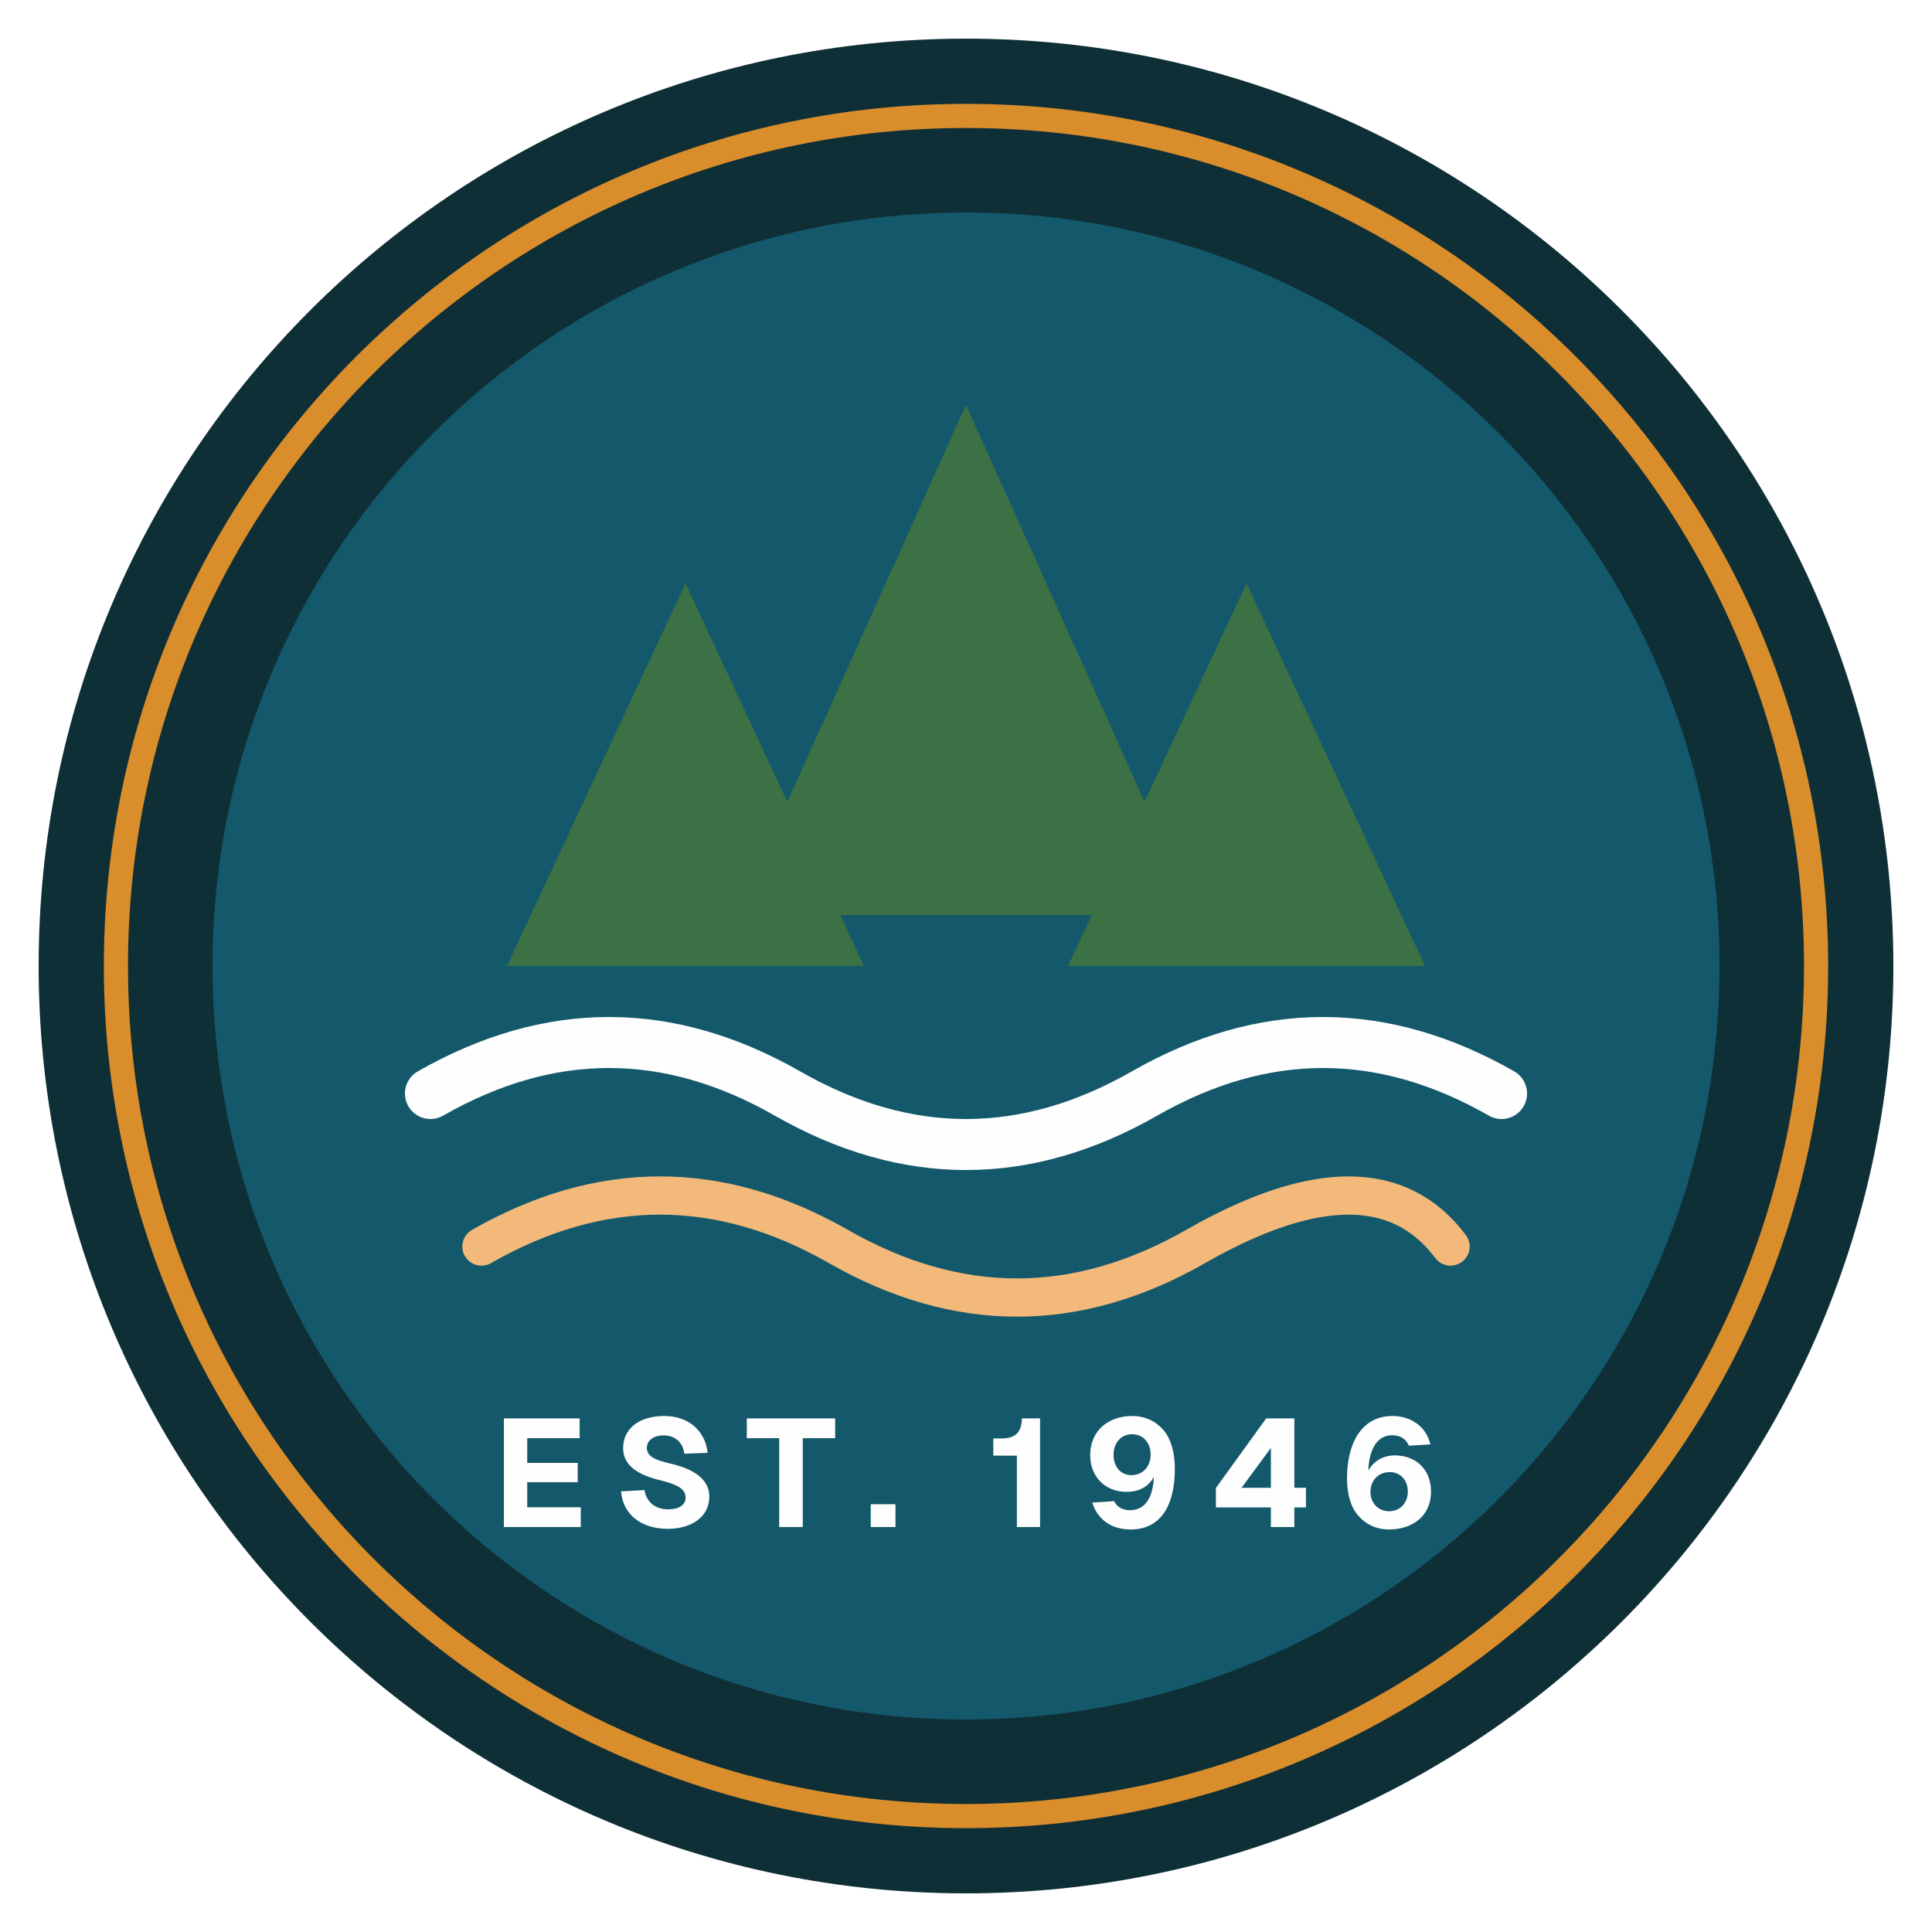
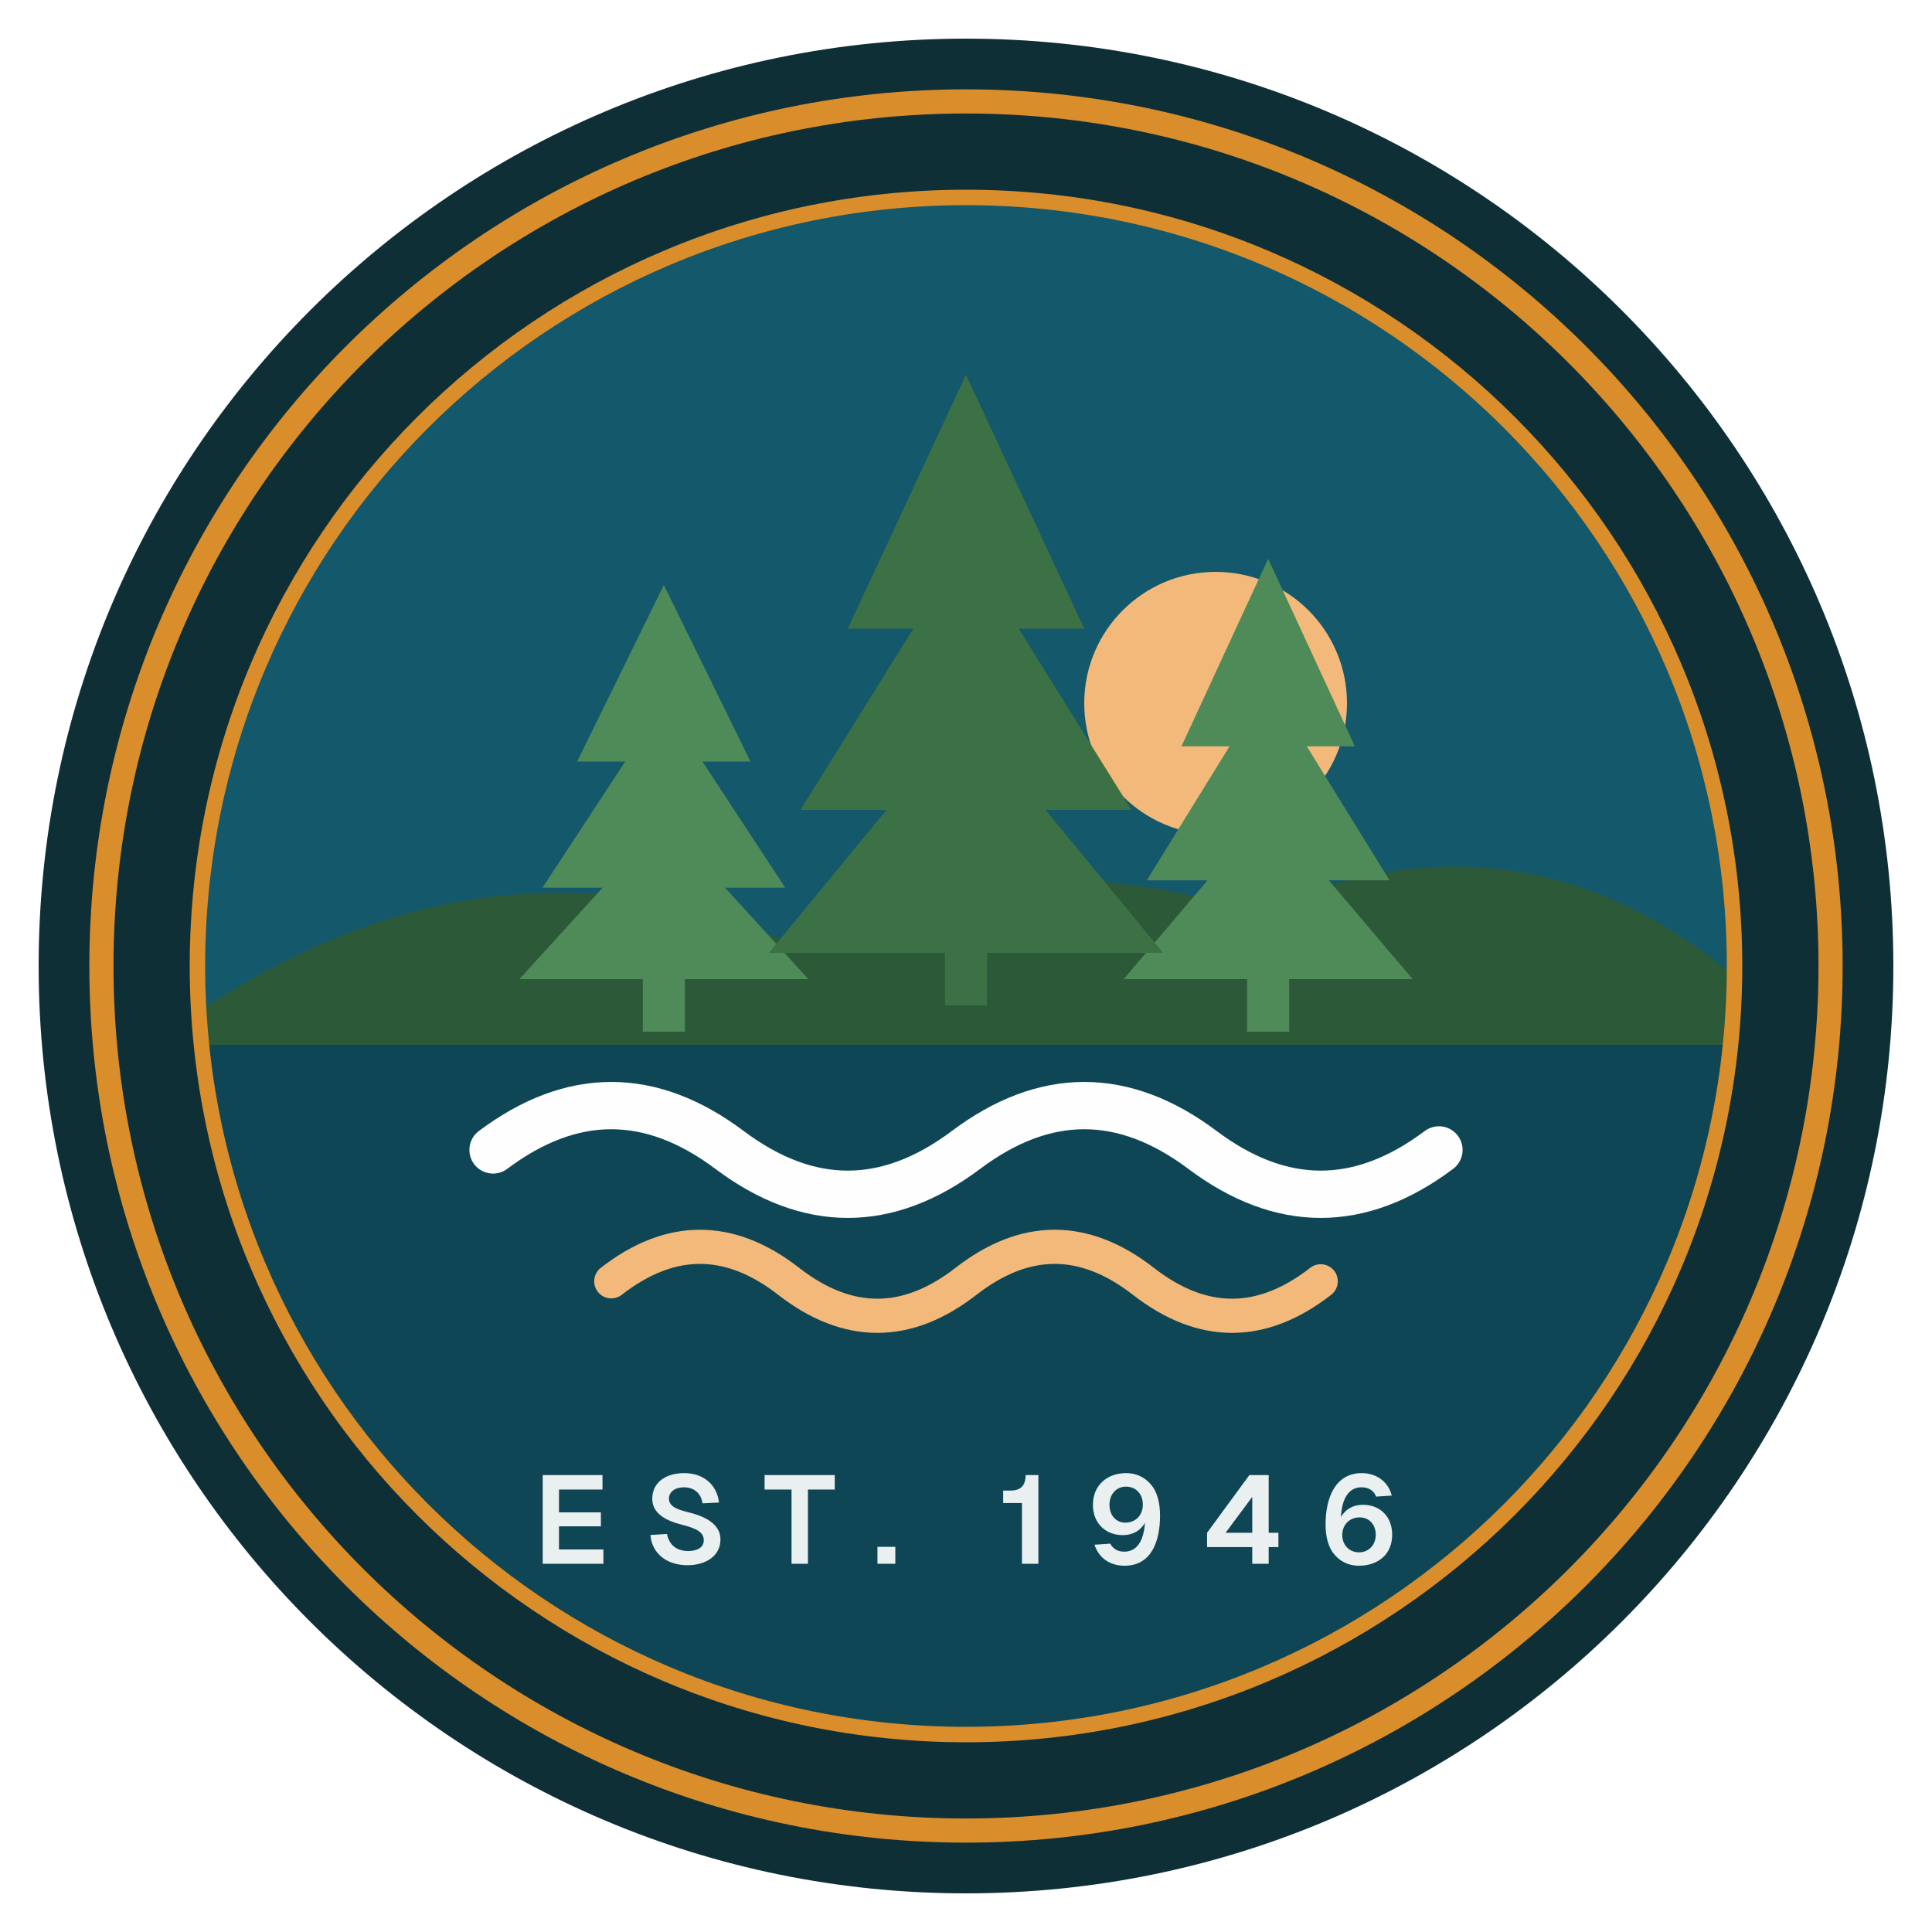
<svg xmlns="http://www.w3.org/2000/svg" viewBox="0 0 200 200" width="2000" height="2000">
  <circle cx="100" cy="100" r="96" fill="#0f2f37" />
-   <circle cx="100" cy="100" r="88" fill="none" stroke="#d98d2b" stroke-width="2.5" />
-   <circle cx="100" cy="100" r="78" fill="#14586b" />
-   <g transform="translate(100 100) scale(1.32) translate(-100 -102)">
-     <g fill="#3c7146">
-       <path d="M100 58 L 82 98 H 118Z" />
-       <path d="M78 72 L 64 102 H 92Z" />
-       <path d="M122 72 L 108 102 H 136Z" />
+   <circle cx="100" cy="100" r="89.5" fill="none" stroke="#d98d2b" stroke-width="2.5" />
+   <g transform="translate(100 100) scale(1.36) translate(-100 -100)">
+     <clipPath id="scene2">
+       <circle cx="100" cy="100" r="58.5" />
+     </clipPath>
+     <g clip-path="url(#scene2)">
+       <circle cx="100" cy="100" r="58.5" fill="#14586b" />
+       <circle cx="119" cy="80" r="10" fill="#f3b97a" />
+       <path d="M38 106 Q62 88 86 98 Q104 90 122 96 Q144 86 162 104 L162 130 L38 130Z" fill="#2c5a38" />
+       <rect x="30" y="106" width="140" height="70" fill="#0f4655" />
    </g>
-     <path d="M58 112 Q 72 104 86 112 T 114 112 T 142 112" stroke="#fdfefd" stroke-width="4" fill="none" stroke-linecap="round" />
-     <path d="M62 124 Q 76 116 90 124 T 118 124 T 138 124" stroke="#f3b97a" stroke-width="3" fill="none" stroke-linecap="round" />
-     <path fill="#fdfefd" d="M63.76 137.48L63.76 146L69.79 146L69.79 144.45L65.59 144.45L65.59 142.48L69.55 142.48L69.55 140.97L65.59 140.97L65.59 139.03L69.70 139.03L69.70 137.48ZM74.78 143.10L72.95 143.20C73.08 145.00 74.52 146.14 76.61 146.14C78.44 146.14 79.87 145.23 79.87 143.61C79.87 142.26 78.66 141.43 76.76 141.01C75.87 140.79 75.01 140.56 74.97 139.83C74.95 139.22 75.50 138.81 76.29 138.81C77.19 138.81 77.81 139.38 77.91 140.25L79.74 140.18C79.55 138.45 78.25 137.29 76.33 137.29C74.40 137.29 73.11 138.26 73.11 139.81C73.11 141.19 74.29 141.93 76.14 142.36C77.46 142.70 78.00 143.05 78.01 143.67C78.02 144.28 77.47 144.61 76.65 144.61C75.59 144.61 74.95 144.02 74.78 143.10ZM89.74 137.48L82.81 137.48L82.81 139.03L85.35 139.03L85.35 146L87.20 146L87.20 139.03L89.74 139.03ZM92.53 144.21L92.53 146L94.47 146L94.47 144.21ZM102.80 139.05L102.14 139.05L102.14 140.40L103.99 140.40L103.99 146L105.81 146L105.81 137.48L104.38 137.48C104.37 138.56 103.87 139.05 102.80 139.05ZM109.74 140.36C109.74 142.09 110.95 143.24 112.59 143.24C113.69 143.24 114.35 142.74 114.73 142.09C114.66 143.68 114.06 144.68 112.85 144.68C112.30 144.68 111.85 144.43 111.61 143.97L109.90 144.08C110.32 145.42 111.41 146.19 112.91 146.19C115.45 146.19 116.38 144.04 116.38 141.44C116.38 140.16 116.08 139.12 115.53 138.45C114.88 137.66 113.99 137.29 113.04 137.29C111.17 137.29 109.74 138.43 109.74 140.36ZM111.57 140.34C111.57 139.42 112.14 138.72 113.02 138.72C113.92 138.72 114.49 139.42 114.48 140.34C114.47 141.24 113.88 141.93 112.97 141.93C112.11 141.93 111.57 141.24 111.57 140.34ZM125.75 137.48L123.54 137.48L119.60 142.93L119.60 144.46L123.91 144.46L123.91 146L125.75 146L125.75 144.46L126.66 144.46L126.66 142.92L125.75 142.92ZM121.61 142.92L123.91 139.80L123.91 142.92ZM134.73 139.62L136.42 139.52C136.09 138.10 134.87 137.29 133.46 137.29C130.93 137.29 129.88 139.56 129.88 142.18C129.88 143.41 130.17 144.43 130.75 145.09C131.38 145.82 132.22 146.19 133.16 146.19C135.05 146.19 136.47 145.11 136.47 143.22C136.47 141.52 135.32 140.38 133.63 140.38C132.75 140.38 132.01 140.78 131.55 141.56C131.62 139.88 132.25 138.80 133.42 138.80C134.06 138.80 134.51 139.09 134.73 139.62ZM131.72 143.22C131.73 142.33 132.35 141.69 133.24 141.69C134.07 141.69 134.65 142.33 134.65 143.22C134.65 144.10 134.05 144.76 133.19 144.76C132.32 144.76 131.71 144.10 131.72 143.22Z" />
+     <path fill="#4f8a59" d="M77 71 L83.6 84.44 L70.4 84.44ZM77 79.96 L86.24 94.04 L67.76 94.04ZM77 88.92 L88 101 L66 101ZM75.4 100h3.2v5h-3.2ZM123 69 L129.6 83.28 L116.4 83.28ZM123 78.52 L132.24 93.48 L113.76 93.48ZM123 88.04 L134 101 L112 101ZM121.4 100h3.2v5h-3.2Z" />
+     <path fill="#3c7146" d="M100 55 L109 74.32 L91 74.32ZM100 67.88 L112.6 88.12 L87.4 88.12ZM100 80.76 L115 99 L85 99ZM98.4 98h3.2v5h-3.2Z" />
+     <path d="M64 114 c6 -4.5 12 -4.5 18 0 s12 4.5 18 0 s12 -4.5 18 0 s12 4.5 18 0" stroke="#fdfefd" stroke-width="3.6" fill="none" stroke-linecap="round" />
+     <path d="M73 124 c4.5 -3.5 9 -3.5 13.5 0 s9 3.5 13.5 0 s9 -3.5 13.5 0 s9 3.5 13.5 0" stroke="#f3b97a" stroke-width="2.6" fill="none" stroke-linecap="round" />
+     <path fill="#fdfefd" fill-opacity="0.92" d="M67.78 138.75L67.78 145.50L72.40 145.50L72.40 144.41L69.02 144.41L69.02 142.65L72.21 142.65L72.21 141.59L69.02 141.59L69.02 139.85L72.33 139.85L72.33 138.75ZM77.24 143.23L75.98 143.31C76.09 144.71 77.21 145.61 78.80 145.61C80.18 145.61 81.31 144.92 81.31 143.65C81.31 142.58 80.34 141.95 78.94 141.60C78.20 141.41 77.41 141.22 77.39 140.56C77.38 140.03 77.85 139.68 78.53 139.68C79.31 139.68 79.85 140.16 79.94 140.90L81.20 140.84C81.05 139.51 80.05 138.60 78.55 138.60C77.09 138.60 76.12 139.35 76.12 140.55C76.12 141.64 77.08 142.21 78.42 142.54C79.56 142.83 80.04 143.14 80.04 143.70C80.05 144.25 79.56 144.53 78.85 144.53C77.93 144.53 77.39 144.02 77.24 143.23ZM90.01 138.75L84.67 138.75L84.67 139.85L86.72 139.85L86.72 145.50L87.97 145.50L87.97 139.85L90.01 139.85ZM93.26 144.21L93.26 145.50L94.62 145.50L94.62 144.21ZM103.35 139.93L102.83 139.93L102.83 140.88L104.26 140.88L104.26 145.50L105.51 145.50L105.51 138.75L104.54 138.75C104.53 139.57 104.16 139.93 103.35 139.93ZM109.66 141.03C109.66 142.39 110.61 143.32 111.92 143.32C112.74 143.32 113.29 142.95 113.62 142.39C113.53 143.76 113.01 144.58 112.04 144.58C111.56 144.58 111.18 144.36 110.98 143.97L109.78 144.05C110.11 145.07 110.96 145.65 112.07 145.65C114.06 145.65 114.77 143.88 114.77 141.83C114.77 140.81 114.53 139.98 114.07 139.46C113.57 138.87 112.90 138.60 112.20 138.60C110.75 138.60 109.66 139.51 109.66 141.03ZM110.92 141.01C110.92 140.22 111.43 139.63 112.18 139.63C112.96 139.63 113.47 140.22 113.46 141.01C113.46 141.79 112.92 142.37 112.13 142.37C111.40 142.37 110.92 141.79 110.92 141.01ZM123.04 138.75L121.57 138.75L118.35 143.14L118.35 144.23L121.79 144.23L121.79 145.50L123.04 145.50L123.04 144.23L123.78 144.23L123.78 143.14L123.04 143.14ZM119.76 143.14L121.79 140.41L121.79 143.14ZM131.22 140.39L132.41 140.31C132.13 139.22 131.21 138.60 130.12 138.60C128.14 138.60 127.37 140.44 127.37 142.50C127.37 143.50 127.60 144.31 128.07 144.83C128.56 145.39 129.21 145.65 129.90 145.65C131.37 145.65 132.44 144.78 132.44 143.29C132.44 141.93 131.54 141.01 130.20 141.01C129.49 141.01 128.90 141.33 128.54 141.94C128.61 140.53 129.14 139.68 130.10 139.68C130.64 139.68 131.04 139.92 131.22 140.39ZM128.64 143.29C128.65 142.52 129.20 141.97 129.97 141.97C130.69 141.97 131.19 142.52 131.19 143.29C131.19 144.06 130.66 144.63 129.92 144.63C129.16 144.63 128.63 144.06 128.64 143.29Z" />
  </g>
+   <circle cx="100" cy="100" r="79.56" fill="none" stroke="#d98d2b" stroke-width="1.6" />
</svg>
